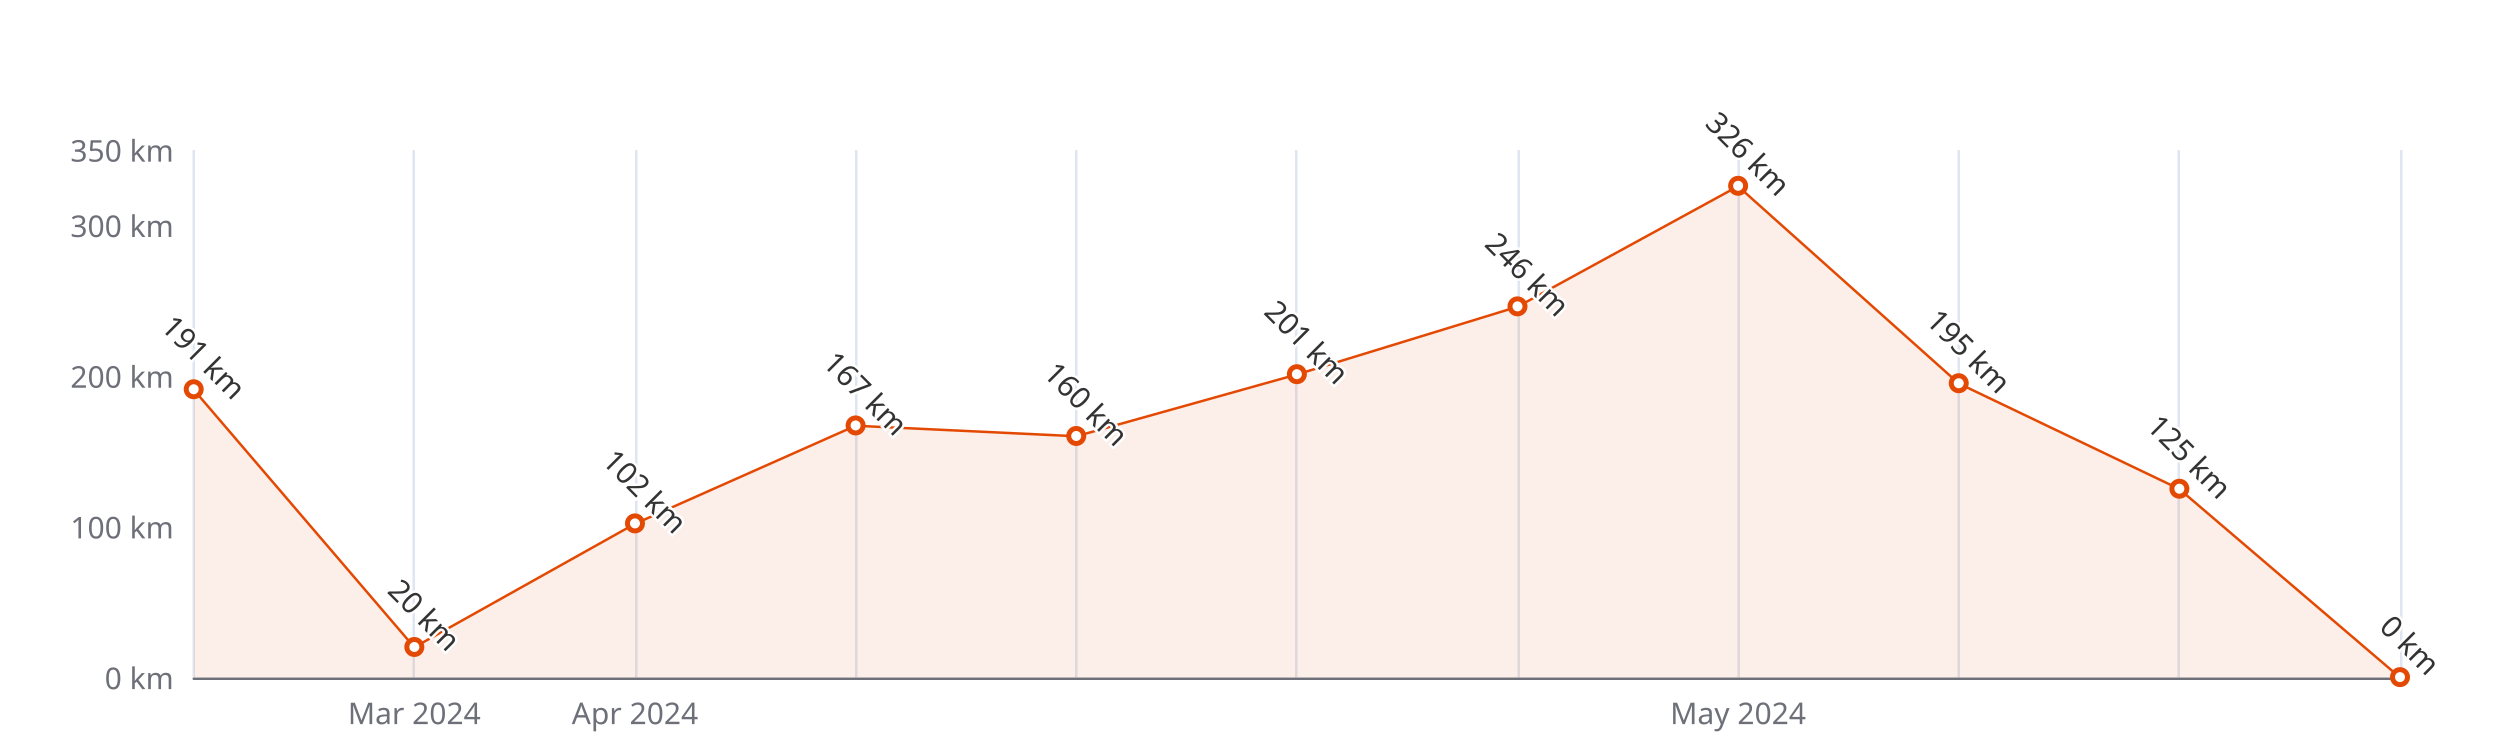
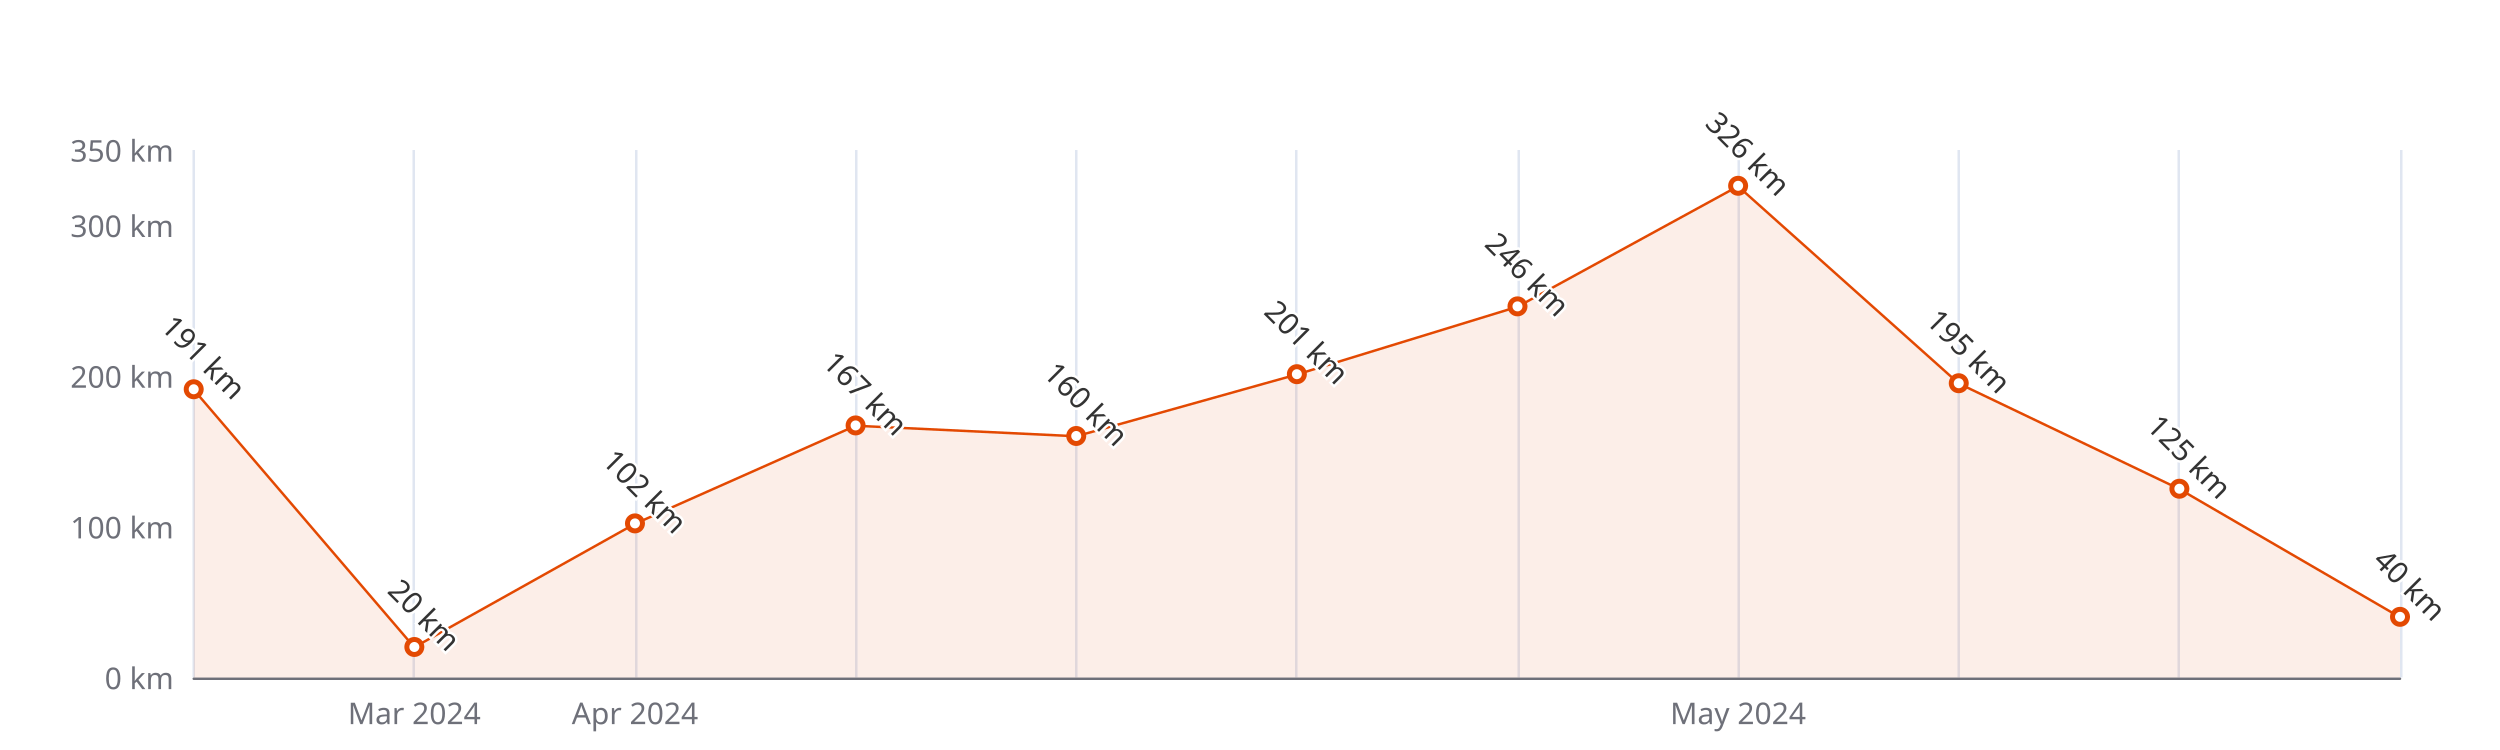
<svg xmlns="http://www.w3.org/2000/svg" width="1000" height="300" version="1.1" baseProfile="full" viewBox="0 0 1000 300">
  <rect width="1000" height="300" x="0" y="0" id="0" fill="#ffffff" />
  <path d="M77.5 60L77.5 271" fill="none" stroke="#E0E6F1" />
  <path d="M165.5 60L165.5 271" fill="none" stroke="#E0E6F1" />
  <path d="M254.5 60L254.5 271" fill="none" stroke="#E0E6F1" />
  <path d="M342.5 60L342.5 271" fill="none" stroke="#E0E6F1" />
  <path d="M430.5 60L430.5 271" fill="none" stroke="#E0E6F1" />
  <path d="M518.5 60L518.5 271" fill="none" stroke="#E0E6F1" />
  <path d="M607.5 60L607.5 271" fill="none" stroke="#E0E6F1" />
  <path d="M695.5 60L695.5 271" fill="none" stroke="#E0E6F1" />
  <path d="M783.5 60L783.5 271" fill="none" stroke="#E0E6F1" />
  <path d="M871.5 60L871.5 271" fill="none" stroke="#E0E6F1" />
  <path d="M960.5 60L960.5 271" fill="none" stroke="#E0E6F1" />
  <path d="M77.5 271.5L960 271.5" fill="none" stroke="#6E7079" stroke-linecap="round" />
  <text dominant-baseline="central" text-anchor="end" style="font-size:12px;font-family:sans-serif;" xml:space="preserve" transform="translate(69.48 271)" fill="#6E7079">0 km</text>
  <text dominant-baseline="central" text-anchor="end" style="font-size:12px;font-family:sans-serif;" xml:space="preserve" transform="translate(69.48 210.7143)" fill="#6E7079">100 km</text>
  <text dominant-baseline="central" text-anchor="end" style="font-size:12px;font-family:sans-serif;" xml:space="preserve" transform="translate(69.48 150.4286)" fill="#6E7079">200 km</text>
  <text dominant-baseline="central" text-anchor="end" style="font-size:12px;font-family:sans-serif;" xml:space="preserve" transform="translate(69.48 90.1429)" fill="#6E7079">300 km</text>
  <text dominant-baseline="central" text-anchor="end" style="font-size:12px;font-family:sans-serif;" xml:space="preserve" transform="translate(69.48 60)" fill="#6E7079">350 km</text>
  <text dominant-baseline="central" text-anchor="middle" style="font-size:12px;font-family:sans-serif;" xml:space="preserve" y="6" transform="translate(165.732 279)" fill="#6E7079">Mar 2024</text>
  <text dominant-baseline="central" text-anchor="middle" style="font-size:12px;font-family:sans-serif;" xml:space="preserve" y="6" transform="translate(253.984 279)" fill="#6E7079">Apr 2024</text>
  <text dominant-baseline="central" text-anchor="middle" style="font-size:12px;font-family:sans-serif;" xml:space="preserve" y="6" transform="translate(695.244 279)" fill="#6E7079">May 2024</text>
  <g clip-path="url(#zr5-c0)">
-     <path d="M77.5 155.9L165.7 258.9L254 209.5L342.2 170.3L430.5 174.5L518.7 149.8L607 122.7L695.2 74.5L783.5 153.4L871.7 195.6L960 271L871.7 271L783.5 271L695.2 271L607 271L518.7 271L430.5 271L342.2 271L254 271L165.7 271L77.5 271Z" fill="rgb(227,73,2)" fill-opacity="0.09" />
-     <path d="M77.5 155.9L165.7 258.9L254 209.5L342.2 170.3L430.5 174.5L518.7 149.8L607 122.7L695.2 74.5L783.5 153.4L871.7 195.6L960 271" fill="none" stroke="#E34902" stroke-linejoin="bevel" />
+     <path d="M77.5 155.9L165.7 258.9L254 209.5L342.2 170.3L430.5 174.5L518.7 149.8L607 122.7L695.2 74.5L783.5 153.4L871.7 195.6L960 246.9L960 271L871.7 271L783.5 271L695.2 271L607 271L518.7 271L430.5 271L342.2 271L254 271L165.7 271L77.5 271Z" fill="rgb(227,73,2)" fill-opacity="0.09" />
+     <path d="M77.5 155.9L165.7 258.9L254 209.5L342.2 170.3L430.5 174.5L518.7 149.8L607 122.7L695.2 74.5L783.5 153.4L871.7 195.6L960 246.9" fill="none" stroke="#E34902" stroke-linejoin="bevel" />
  </g>
  <path d="M1 0A1 1 0 1 1 1 -0.1A1 1 0 0 1 1 0" transform="matrix(3,0,0,3,77.48,155.8543)" fill="#fff" stroke="#E34902" stroke-width="0.667" />
  <path d="M1 0A1 1 0 1 1 1 -0.1A1 1 0 0 1 1 0" transform="matrix(3,0,0,3,165.732,258.9429)" fill="#fff" stroke="#E34902" stroke-width="0.667" />
  <path d="M1 0A1 1 0 1 1 1 -0.1A1 1 0 0 1 1 0" transform="matrix(3,0,0,3,253.984,209.5086)" fill="#fff" stroke="#E34902" stroke-width="0.667" />
  <path d="M1 0A1 1 0 1 1 1 -0.1A1 1 0 0 1 1 0" transform="matrix(3,0,0,3,342.236,170.3229)" fill="#fff" stroke="#E34902" stroke-width="0.667" />
  <path d="M1 0A1 1 0 1 1 1 -0.1A1 1 0 0 1 1 0" transform="matrix(3,0,0,3,430.488,174.5429)" fill="#fff" stroke="#E34902" stroke-width="0.667" />
  <path d="M1 0A1 1 0 1 1 1 -0.1A1 1 0 0 1 1 0" transform="matrix(3,0,0,3,518.74,149.8257)" fill="#fff" stroke="#E34902" stroke-width="0.667" />
  <path d="M1 0A1 1 0 1 1 1 -0.1A1 1 0 0 1 1 0" transform="matrix(3,0,0,3,606.992,122.6971)" fill="#fff" stroke="#E34902" stroke-width="0.667" />
  <path d="M1 0A1 1 0 1 1 1 -0.1A1 1 0 0 1 1 0" transform="matrix(3,0,0,3,695.244,74.4686)" fill="#fff" stroke="#E34902" stroke-width="0.667" />
  <path d="M1 0A1 1 0 1 1 1 -0.1A1 1 0 0 1 1 0" transform="matrix(3,0,0,3,783.496,153.4429)" fill="#fff" stroke="#E34902" stroke-width="0.667" />
  <path d="M1 0A1 1 0 1 1 1 -0.1A1 1 0 0 1 1 0" transform="matrix(3,0,0,3,871.748,195.6429)" fill="#fff" stroke="#E34902" stroke-width="0.667" />
-   <path d="M1 0A1 1 0 1 1 1 -0.1A1 1 0 0 1 1 0" transform="matrix(3,0,0,3,960,271)" fill="#fff" stroke="#E34902" stroke-width="0.667" />
+   <path d="M1 0A1 1 0 1 1 1 -0.1A1 1 0 0 1 1 0" transform="matrix(3,0,0,3,960,246.8857)" fill="#fff" stroke="#E34902" stroke-width="0.667" />
  <text dominant-baseline="central" text-anchor="middle" style="font-size:12px;font-family:sans-serif;" xml:space="preserve" y="-6" transform="matrix(0.707,0.707,-0.707,0.707,77.48,146.8543)" fill="#333" stroke="rgb(255,255,255)" stroke-width="2" paint-order="stroke" stroke-miterlimit="2">191 km</text>
  <text dominant-baseline="central" text-anchor="middle" style="font-size:12px;font-family:sans-serif;" xml:space="preserve" y="-6" transform="matrix(0.707,0.707,-0.707,0.707,165.732,249.9429)" fill="#333" stroke="rgb(255,255,255)" stroke-width="2" paint-order="stroke" stroke-miterlimit="2">20 km</text>
  <text dominant-baseline="central" text-anchor="middle" style="font-size:12px;font-family:sans-serif;" xml:space="preserve" y="-6" transform="matrix(0.707,0.707,-0.707,0.707,253.984,200.5086)" fill="#333" stroke="rgb(255,255,255)" stroke-width="2" paint-order="stroke" stroke-miterlimit="2">102 km</text>
  <text dominant-baseline="central" text-anchor="middle" style="font-size:12px;font-family:sans-serif;" xml:space="preserve" y="-6" transform="matrix(0.707,0.707,-0.707,0.707,342.236,161.3229)" fill="#333" stroke="rgb(255,255,255)" stroke-width="2" paint-order="stroke" stroke-miterlimit="2">167 km</text>
  <text dominant-baseline="central" text-anchor="middle" style="font-size:12px;font-family:sans-serif;" xml:space="preserve" y="-6" transform="matrix(0.707,0.707,-0.707,0.707,430.488,165.5429)" fill="#333" stroke="rgb(255,255,255)" stroke-width="2" paint-order="stroke" stroke-miterlimit="2">160 km</text>
  <text dominant-baseline="central" text-anchor="middle" style="font-size:12px;font-family:sans-serif;" xml:space="preserve" y="-6" transform="matrix(0.707,0.707,-0.707,0.707,518.74,140.8257)" fill="#333" stroke="rgb(255,255,255)" stroke-width="2" paint-order="stroke" stroke-miterlimit="2">201 km</text>
  <text dominant-baseline="central" text-anchor="middle" style="font-size:12px;font-family:sans-serif;" xml:space="preserve" y="-6" transform="matrix(0.707,0.707,-0.707,0.707,606.992,113.6971)" fill="#333" stroke="rgb(255,255,255)" stroke-width="2" paint-order="stroke" stroke-miterlimit="2">246 km</text>
  <text dominant-baseline="central" text-anchor="middle" style="font-size:12px;font-family:sans-serif;" xml:space="preserve" y="-6" transform="matrix(0.707,0.707,-0.707,0.707,695.244,65.4686)" fill="#333" stroke="rgb(255,255,255)" stroke-width="2" paint-order="stroke" stroke-miterlimit="2">326 km</text>
  <text dominant-baseline="central" text-anchor="middle" style="font-size:12px;font-family:sans-serif;" xml:space="preserve" y="-6" transform="matrix(0.707,0.707,-0.707,0.707,783.496,144.4429)" fill="#333" stroke="rgb(255,255,255)" stroke-width="2" paint-order="stroke" stroke-miterlimit="2">195 km</text>
  <text dominant-baseline="central" text-anchor="middle" style="font-size:12px;font-family:sans-serif;" xml:space="preserve" y="-6" transform="matrix(0.707,0.707,-0.707,0.707,871.748,186.6429)" fill="#333" stroke="rgb(255,255,255)" stroke-width="2" paint-order="stroke" stroke-miterlimit="2">125 km</text>
-   <text dominant-baseline="central" text-anchor="middle" style="font-size:12px;font-family:sans-serif;" xml:space="preserve" y="-6" transform="matrix(0.707,0.707,-0.707,0.707,960,262)" fill="#333" stroke="rgb(255,255,255)" stroke-width="2" paint-order="stroke" stroke-miterlimit="2">0 km</text>
+   <text dominant-baseline="central" text-anchor="middle" style="font-size:12px;font-family:sans-serif;" xml:space="preserve" y="-6" transform="matrix(0.707,0.707,-0.707,0.707,960,237.8857)" fill="#333" stroke="rgb(255,255,255)" stroke-width="2" paint-order="stroke" stroke-miterlimit="2">40 km</text>
  <defs>
    <clipPath id="zr5-c0">
      <path d="M76 59.5l884 0l0 212l-884 0Z" fill="#000" />
    </clipPath>
  </defs>
</svg>
